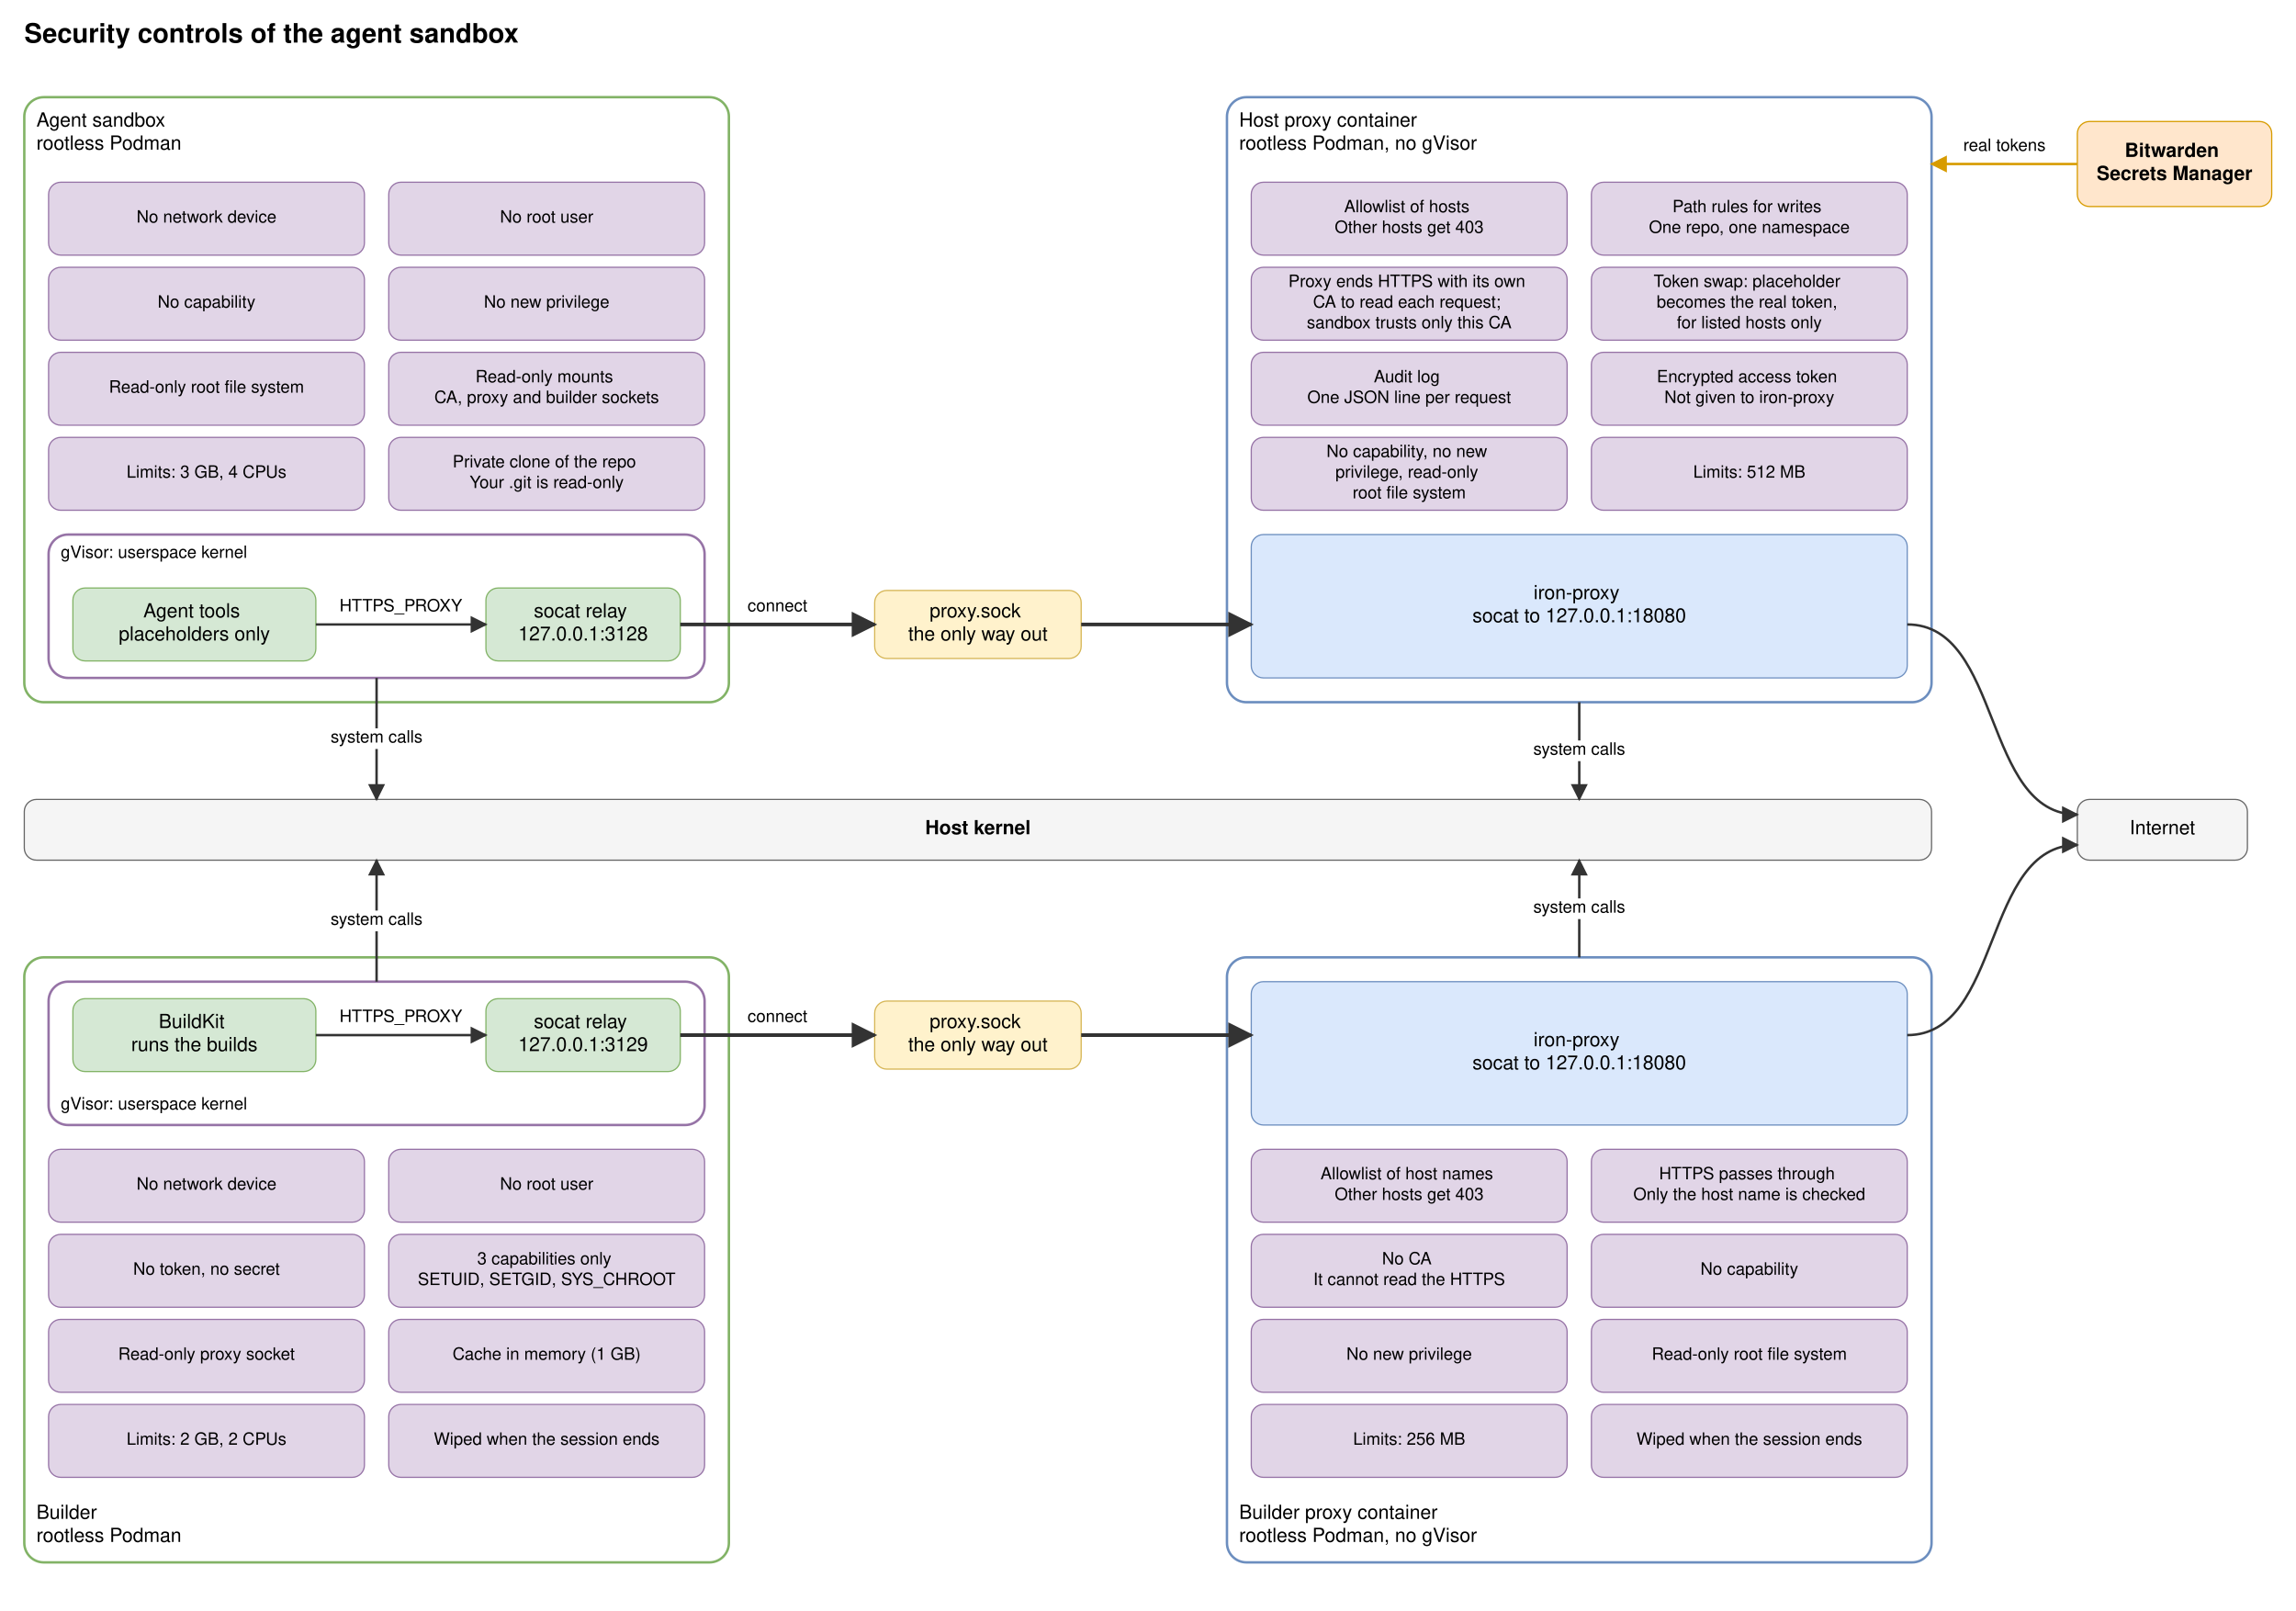
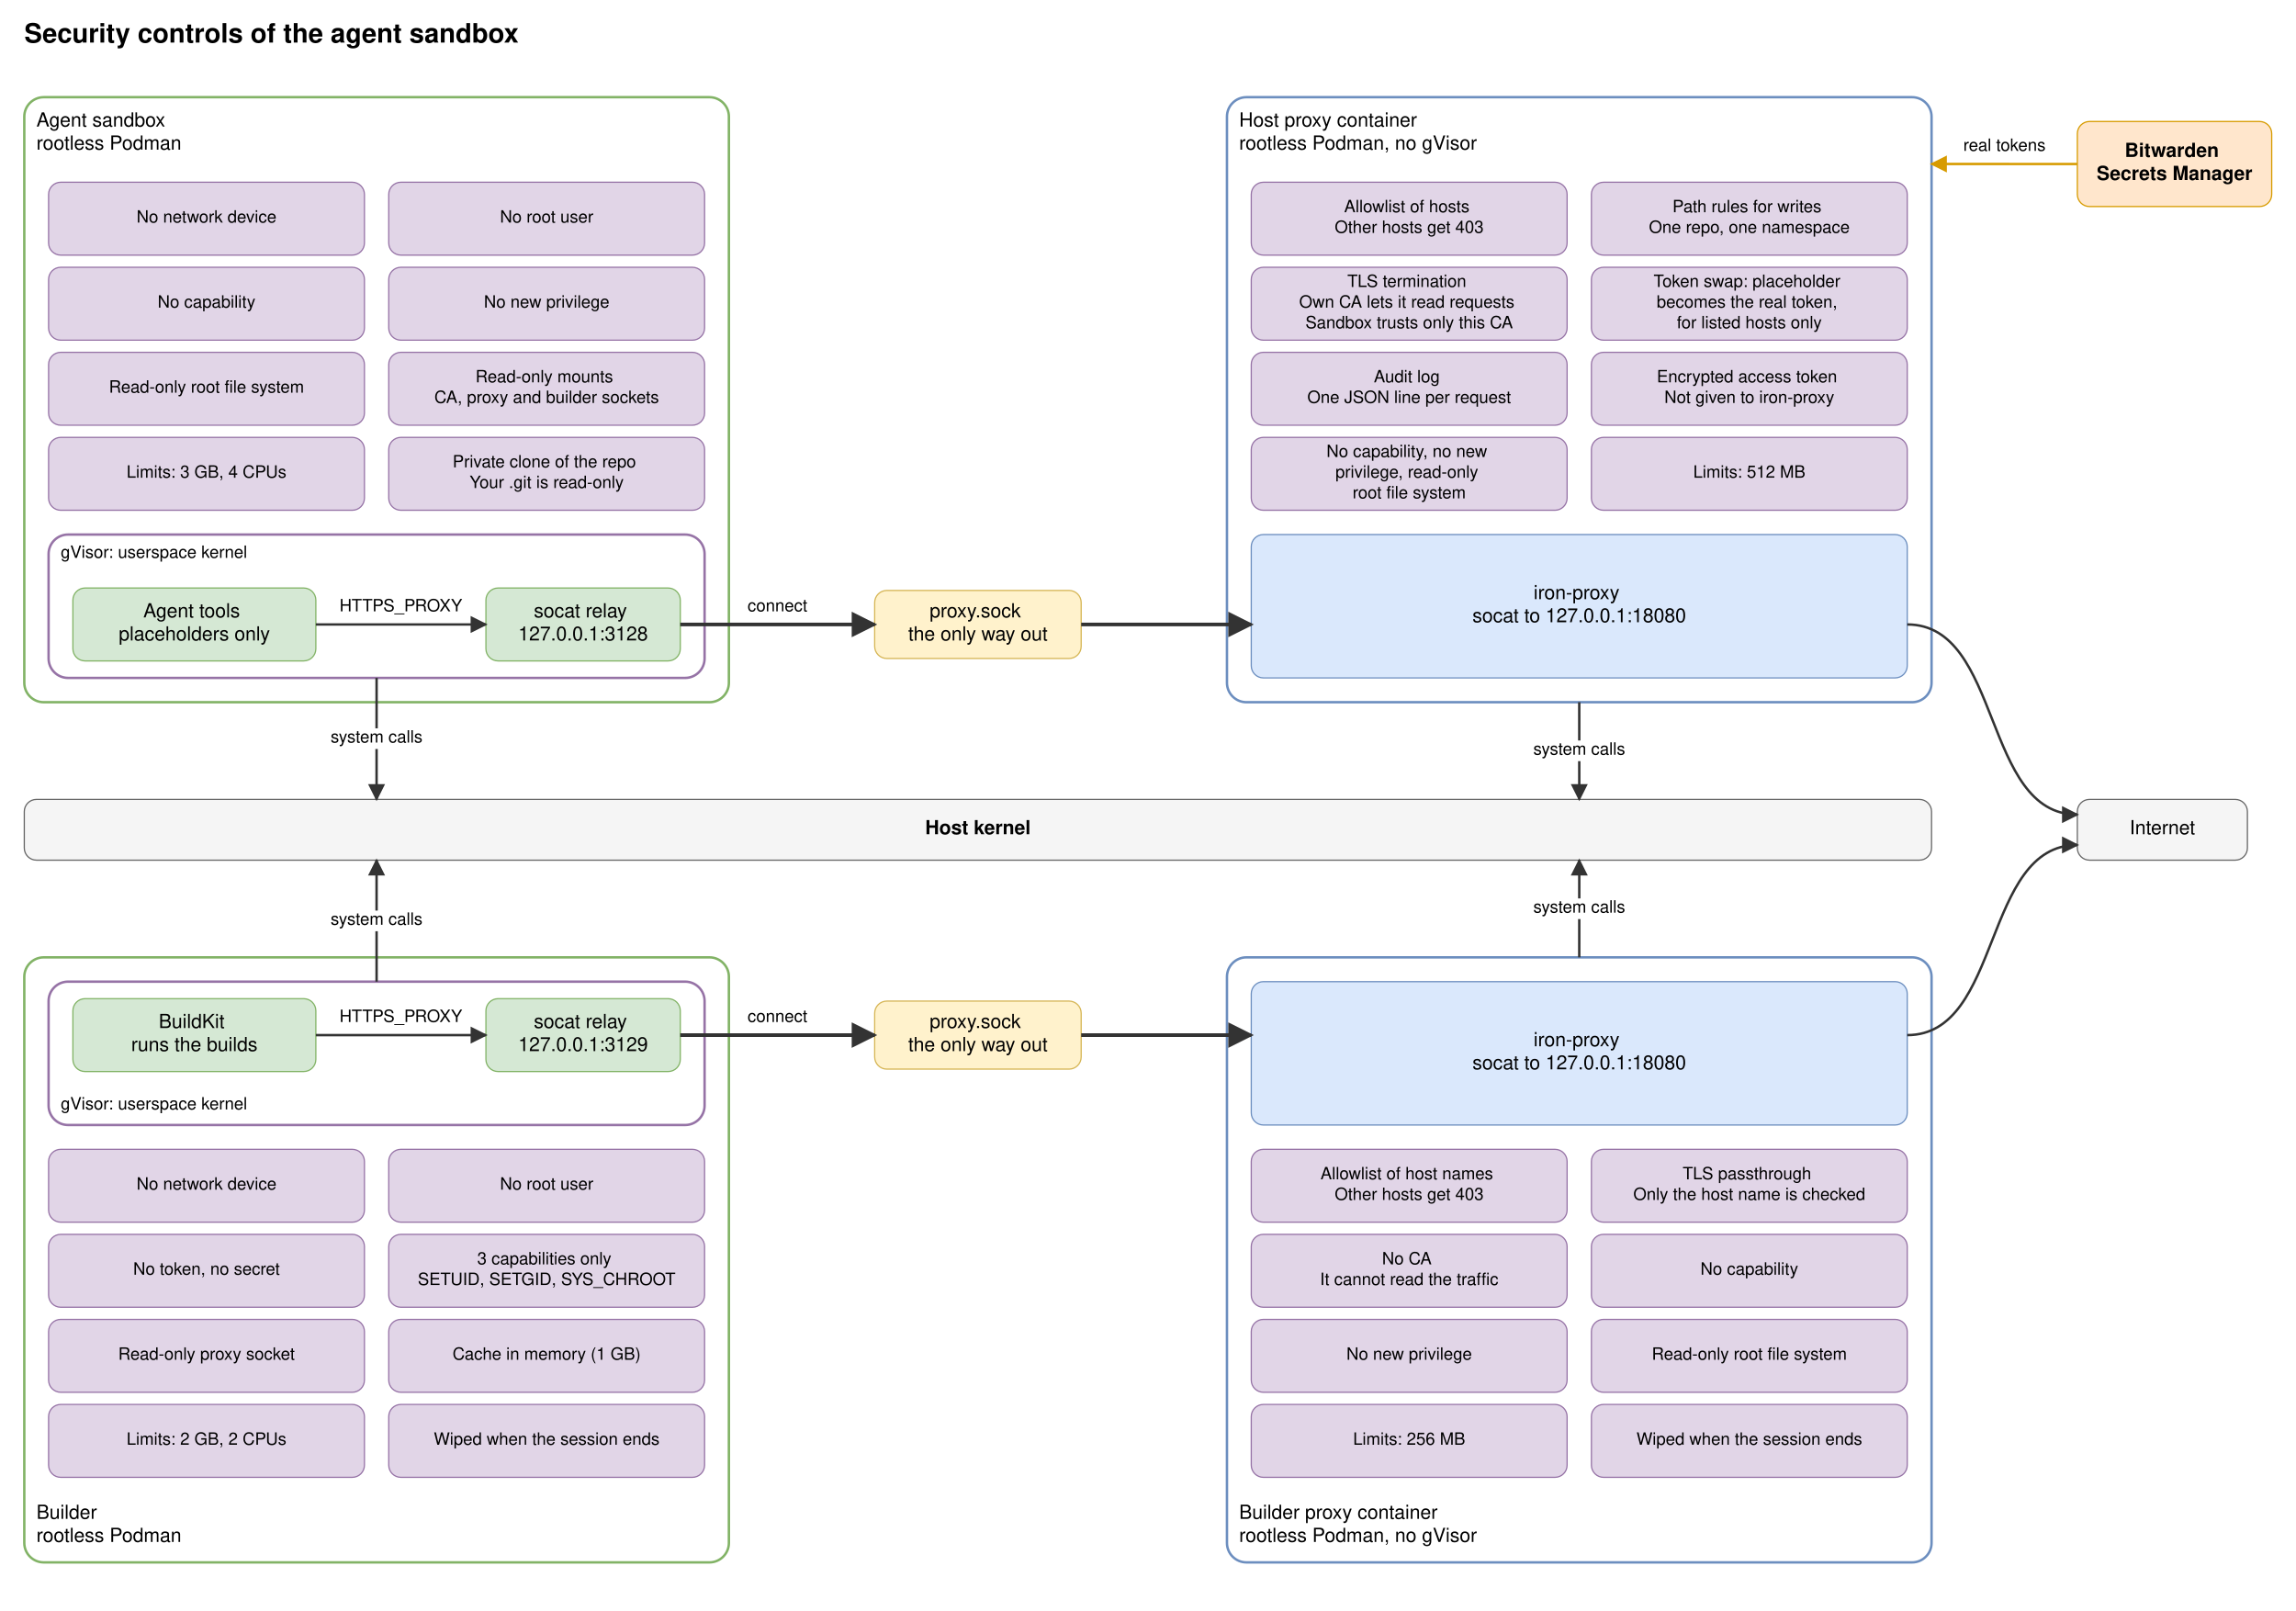
<svg xmlns="http://www.w3.org/2000/svg" width="1890" height="1326" viewBox="0 0 1890 1326" font-family="Helvetica, Arial, sans-serif" fill="#000000">
  <defs>
    <marker id="a-dark" viewBox="0 0 10 10" refX="9" refY="5" markerWidth="7" markerHeight="7" markerUnits="strokeWidth" orient="auto">
      <path d="M0 0 L10 5 L0 10 z" fill="#333333" />
    </marker>
    <marker id="a-orange" viewBox="0 0 10 10" refX="9" refY="5" markerWidth="7" markerHeight="7" markerUnits="strokeWidth" orient="auto">
      <path d="M0 0 L10 5 L0 10 z" fill="#d79b00" />
    </marker>
  </defs>
  <rect width="1890" height="1326" fill="#ffffff" />
  <text x="20" y="30" dominant-baseline="central" font-size="22" font-weight="bold">Security controls of the agent sandbox</text>
  <rect x="1010" y="80" width="580" height="498" rx="16" fill="#ffffff" stroke="#6c8ebf" stroke-width="2" />
  <text x="1020" y="100.5" text-anchor="start" dominant-baseline="central" font-size="16">
    <tspan x="1020" dy="0">Host proxy container</tspan>
    <tspan x="1020" dy="19">rootless Podman, no gVisor</tspan>
  </text>
  <rect x="1030" y="440" width="540" height="118" rx="10" fill="#dae8fc" stroke="#6c8ebf" stroke-width="1" />
  <text x="1300.0" y="489.5" text-anchor="middle" dominant-baseline="central" font-size="16">
    <tspan x="1300.0" dy="0">iron-proxy</tspan>
    <tspan x="1300.0" dy="19">socat to 127.0.0.1:18080</tspan>
  </text>
  <rect x="1030" y="150" width="260" height="60" rx="10" fill="#e1d5e7" stroke="#9673a6" stroke-width="1" />
  <text x="1160.0" y="171.5" text-anchor="middle" dominant-baseline="central" font-size="14">
    <tspan x="1160.0" dy="0">Allowlist of hosts</tspan>
    <tspan x="1160.0" dy="17">Other hosts get 403</tspan>
  </text>
  <rect x="1310" y="150" width="260" height="60" rx="10" fill="#e1d5e7" stroke="#9673a6" stroke-width="1" />
  <text x="1440.0" y="171.5" text-anchor="middle" dominant-baseline="central" font-size="14">
    <tspan x="1440.0" dy="0">Path rules for writes</tspan>
    <tspan x="1440.0" dy="17">One repo, one namespace</tspan>
  </text>
  <rect x="1030" y="220" width="260" height="60" rx="10" fill="#e1d5e7" stroke="#9673a6" stroke-width="1" />
  <text x="1160.0" y="233.0" text-anchor="middle" dominant-baseline="central" font-size="14">
-     <tspan x="1160.0" dy="0">Proxy ends HTTPS with its own</tspan>
-     <tspan x="1160.0" dy="17">CA to read each request;</tspan>
-     <tspan x="1160.0" dy="17">sandbox trusts only this CA</tspan>
+     <tspan x="1160.0" dy="0">TLS termination</tspan>
+     <tspan x="1160.0" dy="17">Own CA lets it read requests</tspan>
+     <tspan x="1160.0" dy="17">Sandbox trusts only this CA</tspan>
  </text>
  <rect x="1310" y="220" width="260" height="60" rx="10" fill="#e1d5e7" stroke="#9673a6" stroke-width="1" />
  <text x="1440.0" y="233.0" text-anchor="middle" dominant-baseline="central" font-size="14">
    <tspan x="1440.0" dy="0">Token swap: placeholder</tspan>
    <tspan x="1440.0" dy="17">becomes the real token,</tspan>
    <tspan x="1440.0" dy="17">for listed hosts only</tspan>
  </text>
  <rect x="1030" y="290" width="260" height="60" rx="10" fill="#e1d5e7" stroke="#9673a6" stroke-width="1" />
  <text x="1160.0" y="311.5" text-anchor="middle" dominant-baseline="central" font-size="14">
    <tspan x="1160.0" dy="0">Audit log</tspan>
    <tspan x="1160.0" dy="17">One JSON line per request</tspan>
  </text>
  <rect x="1310" y="290" width="260" height="60" rx="10" fill="#e1d5e7" stroke="#9673a6" stroke-width="1" />
  <text x="1440.0" y="311.5" text-anchor="middle" dominant-baseline="central" font-size="14">
    <tspan x="1440.0" dy="0">Encrypted access token</tspan>
    <tspan x="1440.0" dy="17">Not given to iron-proxy</tspan>
  </text>
  <rect x="1030" y="360" width="260" height="60" rx="10" fill="#e1d5e7" stroke="#9673a6" stroke-width="1" />
  <text x="1160.0" y="373.0" text-anchor="middle" dominant-baseline="central" font-size="14">
    <tspan x="1160.0" dy="0">No capability, no new</tspan>
    <tspan x="1160.0" dy="17">privilege, read-only</tspan>
    <tspan x="1160.0" dy="17">root file system</tspan>
  </text>
  <rect x="1310" y="360" width="260" height="60" rx="10" fill="#e1d5e7" stroke="#9673a6" stroke-width="1" />
  <text x="1440.0" y="390.0" text-anchor="middle" dominant-baseline="central" font-size="14">
    <tspan x="1440.0" dy="0">Limits: 512 MB</tspan>
  </text>
  <rect x="1010" y="788" width="580" height="498" rx="16" fill="#ffffff" stroke="#6c8ebf" stroke-width="2" />
  <text x="1020" y="1246.5" text-anchor="start" dominant-baseline="central" font-size="16">
    <tspan x="1020" dy="0">Builder proxy container</tspan>
    <tspan x="1020" dy="19">rootless Podman, no gVisor</tspan>
  </text>
  <rect x="1030" y="808" width="540" height="118" rx="10" fill="#dae8fc" stroke="#6c8ebf" stroke-width="1" />
  <text x="1300.0" y="857.5" text-anchor="middle" dominant-baseline="central" font-size="16">
    <tspan x="1300.0" dy="0">iron-proxy</tspan>
    <tspan x="1300.0" dy="19">socat to 127.0.0.1:18080</tspan>
  </text>
  <rect x="1030" y="946" width="260" height="60" rx="10" fill="#e1d5e7" stroke="#9673a6" stroke-width="1" />
  <text x="1160.0" y="967.5" text-anchor="middle" dominant-baseline="central" font-size="14">
    <tspan x="1160.0" dy="0">Allowlist of host names</tspan>
    <tspan x="1160.0" dy="17">Other hosts get 403</tspan>
  </text>
  <rect x="1310" y="946" width="260" height="60" rx="10" fill="#e1d5e7" stroke="#9673a6" stroke-width="1" />
  <text x="1440.0" y="967.5" text-anchor="middle" dominant-baseline="central" font-size="14">
-     <tspan x="1440.0" dy="0">HTTPS passes through</tspan>
+     <tspan x="1440.0" dy="0">TLS passthrough</tspan>
    <tspan x="1440.0" dy="17">Only the host name is checked</tspan>
  </text>
  <rect x="1030" y="1016" width="260" height="60" rx="10" fill="#e1d5e7" stroke="#9673a6" stroke-width="1" />
  <text x="1160.0" y="1037.5" text-anchor="middle" dominant-baseline="central" font-size="14">
    <tspan x="1160.0" dy="0">No CA</tspan>
-     <tspan x="1160.0" dy="17">It cannot read the HTTPS</tspan>
+     <tspan x="1160.0" dy="17">It cannot read the traffic</tspan>
  </text>
  <rect x="1310" y="1016" width="260" height="60" rx="10" fill="#e1d5e7" stroke="#9673a6" stroke-width="1" />
  <text x="1440.0" y="1046.0" text-anchor="middle" dominant-baseline="central" font-size="14">
    <tspan x="1440.0" dy="0">No capability</tspan>
  </text>
  <rect x="1030" y="1086" width="260" height="60" rx="10" fill="#e1d5e7" stroke="#9673a6" stroke-width="1" />
  <text x="1160.0" y="1116.0" text-anchor="middle" dominant-baseline="central" font-size="14">
    <tspan x="1160.0" dy="0">No new privilege</tspan>
  </text>
  <rect x="1310" y="1086" width="260" height="60" rx="10" fill="#e1d5e7" stroke="#9673a6" stroke-width="1" />
  <text x="1440.0" y="1116.0" text-anchor="middle" dominant-baseline="central" font-size="14">
    <tspan x="1440.0" dy="0">Read-only root file system</tspan>
  </text>
  <rect x="1030" y="1156" width="260" height="60" rx="10" fill="#e1d5e7" stroke="#9673a6" stroke-width="1" />
  <text x="1160.0" y="1186.0" text-anchor="middle" dominant-baseline="central" font-size="14">
    <tspan x="1160.0" dy="0">Limits: 256 MB</tspan>
  </text>
  <rect x="1310" y="1156" width="260" height="60" rx="10" fill="#e1d5e7" stroke="#9673a6" stroke-width="1" />
  <text x="1440.0" y="1186.0" text-anchor="middle" dominant-baseline="central" font-size="14">
    <tspan x="1440.0" dy="0">Wiped when the session ends</tspan>
  </text>
  <rect x="20" y="80" width="580" height="498" rx="16" fill="#ffffff" stroke="#82b366" stroke-width="2" />
  <text x="30" y="100.5" text-anchor="start" dominant-baseline="central" font-size="16">
    <tspan x="30" dy="0">Agent sandbox</tspan>
    <tspan x="30" dy="19">rootless Podman</tspan>
  </text>
  <rect x="40" y="440" width="540" height="118" rx="16" fill="#ffffff" stroke="#9673a6" stroke-width="2" />
  <text x="50" y="456.0" text-anchor="start" dominant-baseline="central" font-size="14">
    <tspan x="50" dy="0">gVisor: userspace kernel</tspan>
  </text>
  <rect x="40" y="150" width="260" height="60" rx="10" fill="#e1d5e7" stroke="#9673a6" stroke-width="1" />
  <text x="170.0" y="180.0" text-anchor="middle" dominant-baseline="central" font-size="14">
    <tspan x="170.0" dy="0">No network device</tspan>
  </text>
  <rect x="320" y="150" width="260" height="60" rx="10" fill="#e1d5e7" stroke="#9673a6" stroke-width="1" />
  <text x="450.0" y="180.0" text-anchor="middle" dominant-baseline="central" font-size="14">
    <tspan x="450.0" dy="0">No root user</tspan>
  </text>
  <rect x="40" y="220" width="260" height="60" rx="10" fill="#e1d5e7" stroke="#9673a6" stroke-width="1" />
  <text x="170.0" y="250.0" text-anchor="middle" dominant-baseline="central" font-size="14">
    <tspan x="170.0" dy="0">No capability</tspan>
  </text>
  <rect x="320" y="220" width="260" height="60" rx="10" fill="#e1d5e7" stroke="#9673a6" stroke-width="1" />
  <text x="450.0" y="250.0" text-anchor="middle" dominant-baseline="central" font-size="14">
    <tspan x="450.0" dy="0">No new privilege</tspan>
  </text>
  <rect x="40" y="290" width="260" height="60" rx="10" fill="#e1d5e7" stroke="#9673a6" stroke-width="1" />
  <text x="170.0" y="320.0" text-anchor="middle" dominant-baseline="central" font-size="14">
    <tspan x="170.0" dy="0">Read-only root file system</tspan>
  </text>
  <rect x="320" y="290" width="260" height="60" rx="10" fill="#e1d5e7" stroke="#9673a6" stroke-width="1" />
  <text x="450.0" y="311.5" text-anchor="middle" dominant-baseline="central" font-size="14">
    <tspan x="450.0" dy="0">Read-only mounts</tspan>
    <tspan x="450.0" dy="17">CA, proxy and builder sockets</tspan>
  </text>
  <rect x="40" y="360" width="260" height="60" rx="10" fill="#e1d5e7" stroke="#9673a6" stroke-width="1" />
  <text x="170.0" y="390.0" text-anchor="middle" dominant-baseline="central" font-size="14">
    <tspan x="170.0" dy="0">Limits: 3 GB, 4 CPUs</tspan>
  </text>
  <rect x="320" y="360" width="260" height="60" rx="10" fill="#e1d5e7" stroke="#9673a6" stroke-width="1" />
  <text x="450.0" y="381.5" text-anchor="middle" dominant-baseline="central" font-size="14">
    <tspan x="450.0" dy="0">Private clone of the repo</tspan>
    <tspan x="450.0" dy="17">Your .git is read-only</tspan>
  </text>
  <rect x="60" y="484" width="200" height="60" rx="10" fill="#d5e8d4" stroke="#82b366" stroke-width="1" />
  <text x="160.0" y="504.5" text-anchor="middle" dominant-baseline="central" font-size="16">
    <tspan x="160.0" dy="0">Agent tools</tspan>
    <tspan x="160.0" dy="19">placeholders only</tspan>
  </text>
  <rect x="400" y="484" width="160" height="60" rx="10" fill="#d5e8d4" stroke="#82b366" stroke-width="1" />
  <text x="480.0" y="504.5" text-anchor="middle" dominant-baseline="central" font-size="16">
    <tspan x="480.0" dy="0">socat relay</tspan>
    <tspan x="480.0" dy="19">127.0.0.1:3128</tspan>
  </text>
  <rect x="20" y="788" width="580" height="498" rx="16" fill="#ffffff" stroke="#82b366" stroke-width="2" />
  <text x="30" y="1246.5" text-anchor="start" dominant-baseline="central" font-size="16">
    <tspan x="30" dy="0">Builder</tspan>
    <tspan x="30" dy="19">rootless Podman</tspan>
  </text>
  <rect x="40" y="808" width="540" height="118" rx="16" fill="#ffffff" stroke="#9673a6" stroke-width="2" />
  <text x="50" y="910.0" text-anchor="start" dominant-baseline="central" font-size="14">
    <tspan x="50" dy="0">gVisor: userspace kernel</tspan>
  </text>
  <rect x="40" y="946" width="260" height="60" rx="10" fill="#e1d5e7" stroke="#9673a6" stroke-width="1" />
  <text x="170.0" y="976.0" text-anchor="middle" dominant-baseline="central" font-size="14">
    <tspan x="170.0" dy="0">No network device</tspan>
  </text>
  <rect x="320" y="946" width="260" height="60" rx="10" fill="#e1d5e7" stroke="#9673a6" stroke-width="1" />
  <text x="450.0" y="976.0" text-anchor="middle" dominant-baseline="central" font-size="14">
    <tspan x="450.0" dy="0">No root user</tspan>
  </text>
  <rect x="40" y="1016" width="260" height="60" rx="10" fill="#e1d5e7" stroke="#9673a6" stroke-width="1" />
  <text x="170.0" y="1046.0" text-anchor="middle" dominant-baseline="central" font-size="14">
    <tspan x="170.0" dy="0">No token, no secret</tspan>
  </text>
  <rect x="320" y="1016" width="260" height="60" rx="10" fill="#e1d5e7" stroke="#9673a6" stroke-width="1" />
  <text x="450.0" y="1037.5" text-anchor="middle" dominant-baseline="central" font-size="14">
    <tspan x="450.0" dy="0">3 capabilities only</tspan>
    <tspan x="450.0" dy="17">SETUID, SETGID, SYS_CHROOT</tspan>
  </text>
  <rect x="40" y="1086" width="260" height="60" rx="10" fill="#e1d5e7" stroke="#9673a6" stroke-width="1" />
  <text x="170.0" y="1116.0" text-anchor="middle" dominant-baseline="central" font-size="14">
    <tspan x="170.0" dy="0">Read-only proxy socket</tspan>
  </text>
  <rect x="320" y="1086" width="260" height="60" rx="10" fill="#e1d5e7" stroke="#9673a6" stroke-width="1" />
  <text x="450.0" y="1116.0" text-anchor="middle" dominant-baseline="central" font-size="14">
    <tspan x="450.0" dy="0">Cache in memory (1 GB)</tspan>
  </text>
  <rect x="40" y="1156" width="260" height="60" rx="10" fill="#e1d5e7" stroke="#9673a6" stroke-width="1" />
  <text x="170.0" y="1186.0" text-anchor="middle" dominant-baseline="central" font-size="14">
    <tspan x="170.0" dy="0">Limits: 2 GB, 2 CPUs</tspan>
  </text>
  <rect x="320" y="1156" width="260" height="60" rx="10" fill="#e1d5e7" stroke="#9673a6" stroke-width="1" />
  <text x="450.0" y="1186.0" text-anchor="middle" dominant-baseline="central" font-size="14">
    <tspan x="450.0" dy="0">Wiped when the session ends</tspan>
  </text>
  <rect x="60" y="822" width="200" height="60" rx="10" fill="#d5e8d4" stroke="#82b366" stroke-width="1" />
  <text x="160.0" y="842.5" text-anchor="middle" dominant-baseline="central" font-size="16">
    <tspan x="160.0" dy="0">BuildKit</tspan>
    <tspan x="160.0" dy="19">runs the builds</tspan>
  </text>
  <rect x="400" y="822" width="160" height="60" rx="10" fill="#d5e8d4" stroke="#82b366" stroke-width="1" />
  <text x="480.0" y="842.5" text-anchor="middle" dominant-baseline="central" font-size="16">
    <tspan x="480.0" dy="0">socat relay</tspan>
    <tspan x="480.0" dy="19">127.0.0.1:3129</tspan>
  </text>
  <rect x="720" y="486" width="170" height="56" rx="10" fill="#fff2cc" stroke="#d6b656" stroke-width="1" />
  <text x="805.0" y="504.5" text-anchor="middle" dominant-baseline="central" font-size="16">
    <tspan x="805.0" dy="0">proxy.sock</tspan>
    <tspan x="805.0" dy="19">the only way out</tspan>
  </text>
  <rect x="720" y="824" width="170" height="56" rx="10" fill="#fff2cc" stroke="#d6b656" stroke-width="1" />
  <text x="805.0" y="842.5" text-anchor="middle" dominant-baseline="central" font-size="16">
    <tspan x="805.0" dy="0">proxy.sock</tspan>
    <tspan x="805.0" dy="19">the only way out</tspan>
  </text>
  <rect x="20" y="658" width="1570" height="50" rx="10" fill="#f5f5f5" stroke="#666666" stroke-width="1" />
  <text x="805.0" y="683.0" text-anchor="middle" dominant-baseline="central" font-size="16" font-weight="bold">
    <tspan x="805.0" dy="0">Host kernel</tspan>
  </text>
  <rect x="1710" y="100" width="160" height="70" rx="10" fill="#ffe6cc" stroke="#d79b00" stroke-width="1" />
  <text x="1790.0" y="125.5" text-anchor="middle" dominant-baseline="central" font-size="16" font-weight="bold">
    <tspan x="1790.0" dy="0">Bitwarden</tspan>
    <tspan x="1790.0" dy="19">Secrets Manager</tspan>
  </text>
  <rect x="1710" y="658" width="140" height="50" rx="10" fill="#f5f5f5" stroke="#666666" stroke-width="1" />
  <text x="1780.0" y="683.0" text-anchor="middle" dominant-baseline="central" font-size="16">
    <tspan x="1780.0" dy="0">Internet</tspan>
  </text>
  <path d="M260 514.0 C330.0 514.0 330.0 514.0 400 514.0" fill="none" stroke="#333333" stroke-width="2" marker-end="url(#a-dark)" />
  <rect x="284.2" y="491.5" width="91.6" height="17" fill="#ffffff" />
  <text x="330.0" y="500.0" text-anchor="middle" dominant-baseline="central" font-size="14">
    <tspan x="330.0" dy="0">HTTPS_PROXY</tspan>
  </text>
  <path d="M560 514.0 C640.0 514.0 640.0 514.0 720 514.0" fill="none" stroke="#333333" stroke-width="3" marker-end="url(#a-dark)" />
  <rect x="609.4" y="491.5" width="61.2" height="17" fill="#ffffff" />
  <text x="640.0" y="500.0" text-anchor="middle" dominant-baseline="central" font-size="14">
    <tspan x="640.0" dy="0">connect</tspan>
  </text>
  <path d="M890 514.0 C960.0 514.0 960.0 513.998 1030 513.998" fill="none" stroke="#333333" stroke-width="3" marker-end="url(#a-dark)" />
  <path d="M1570 513.998 C1648.251 513.998 1631.749 670.5 1710 670.5" fill="none" stroke="#333333" stroke-width="2" marker-end="url(#a-dark)" />
  <path d="M1710 135.0 C1650.0 135.0 1650.0 134.979 1590 134.979" fill="none" stroke="#d79b00" stroke-width="2" marker-end="url(#a-orange)" />
  <rect x="1604.2" y="112.49" width="91.6" height="17" fill="#ffffff" />
  <text x="1650.0" y="120.99" text-anchor="middle" dominant-baseline="central" font-size="14">
    <tspan x="1650.0" dy="0">real tokens</tspan>
  </text>
  <path d="M260 852.0 C330.0 852.0 330.0 852.0 400 852.0" fill="none" stroke="#333333" stroke-width="2" marker-end="url(#a-dark)" />
  <rect x="284.2" y="829.5" width="91.6" height="17" fill="#ffffff" />
  <text x="330.0" y="838.0" text-anchor="middle" dominant-baseline="central" font-size="14">
    <tspan x="330.0" dy="0">HTTPS_PROXY</tspan>
  </text>
  <path d="M560 852.0 C640.0 852.0 640.0 852.0 720 852.0" fill="none" stroke="#333333" stroke-width="3" marker-end="url(#a-dark)" />
  <rect x="609.4" y="829.5" width="61.2" height="17" fill="#ffffff" />
  <text x="640.0" y="838.0" text-anchor="middle" dominant-baseline="central" font-size="14">
    <tspan x="640.0" dy="0">connect</tspan>
  </text>
  <path d="M890 852.0 C960.0 852.0 960.0 852.002 1030 852.002" fill="none" stroke="#333333" stroke-width="3" marker-end="url(#a-dark)" />
  <path d="M1570 852.002 C1648.251 852.002 1631.749 695.5 1710 695.5" fill="none" stroke="#333333" stroke-width="2" marker-end="url(#a-dark)" />
  <path d="M310.0 558 C310.0 608.0 309.979 608.0 309.979 658" fill="none" stroke="#333333" stroke-width="2" marker-end="url(#a-dark)" />
  <rect x="260.389" y="599.5" width="99.2" height="17" fill="#ffffff" />
  <text x="309.989" y="608.0" text-anchor="middle" dominant-baseline="central" font-size="14">
    <tspan x="309.989" dy="0">system calls</tspan>
  </text>
  <path d="M310.0 808 C310.0 758.0 309.979 758.0 309.979 708" fill="none" stroke="#333333" stroke-width="2" marker-end="url(#a-dark)" />
  <rect x="260.389" y="749.5" width="99.2" height="17" fill="#ffffff" />
  <text x="309.989" y="758.0" text-anchor="middle" dominant-baseline="central" font-size="14">
    <tspan x="309.989" dy="0">system calls</tspan>
  </text>
  <path d="M1300.0 578 C1300.0 618.0 1300.021 618.0 1300.021 658" fill="none" stroke="#333333" stroke-width="2" marker-end="url(#a-dark)" />
  <rect x="1250.411" y="609.5" width="99.2" height="17" fill="#ffffff" />
  <text x="1300.011" y="618.0" text-anchor="middle" dominant-baseline="central" font-size="14">
    <tspan x="1300.011" dy="0">system calls</tspan>
  </text>
  <path d="M1300.0 788 C1300.0 748.0 1300.021 748.0 1300.021 708" fill="none" stroke="#333333" stroke-width="2" marker-end="url(#a-dark)" />
  <rect x="1250.411" y="739.5" width="99.2" height="17" fill="#ffffff" />
  <text x="1300.011" y="748.0" text-anchor="middle" dominant-baseline="central" font-size="14">
    <tspan x="1300.011" dy="0">system calls</tspan>
  </text>
</svg>
